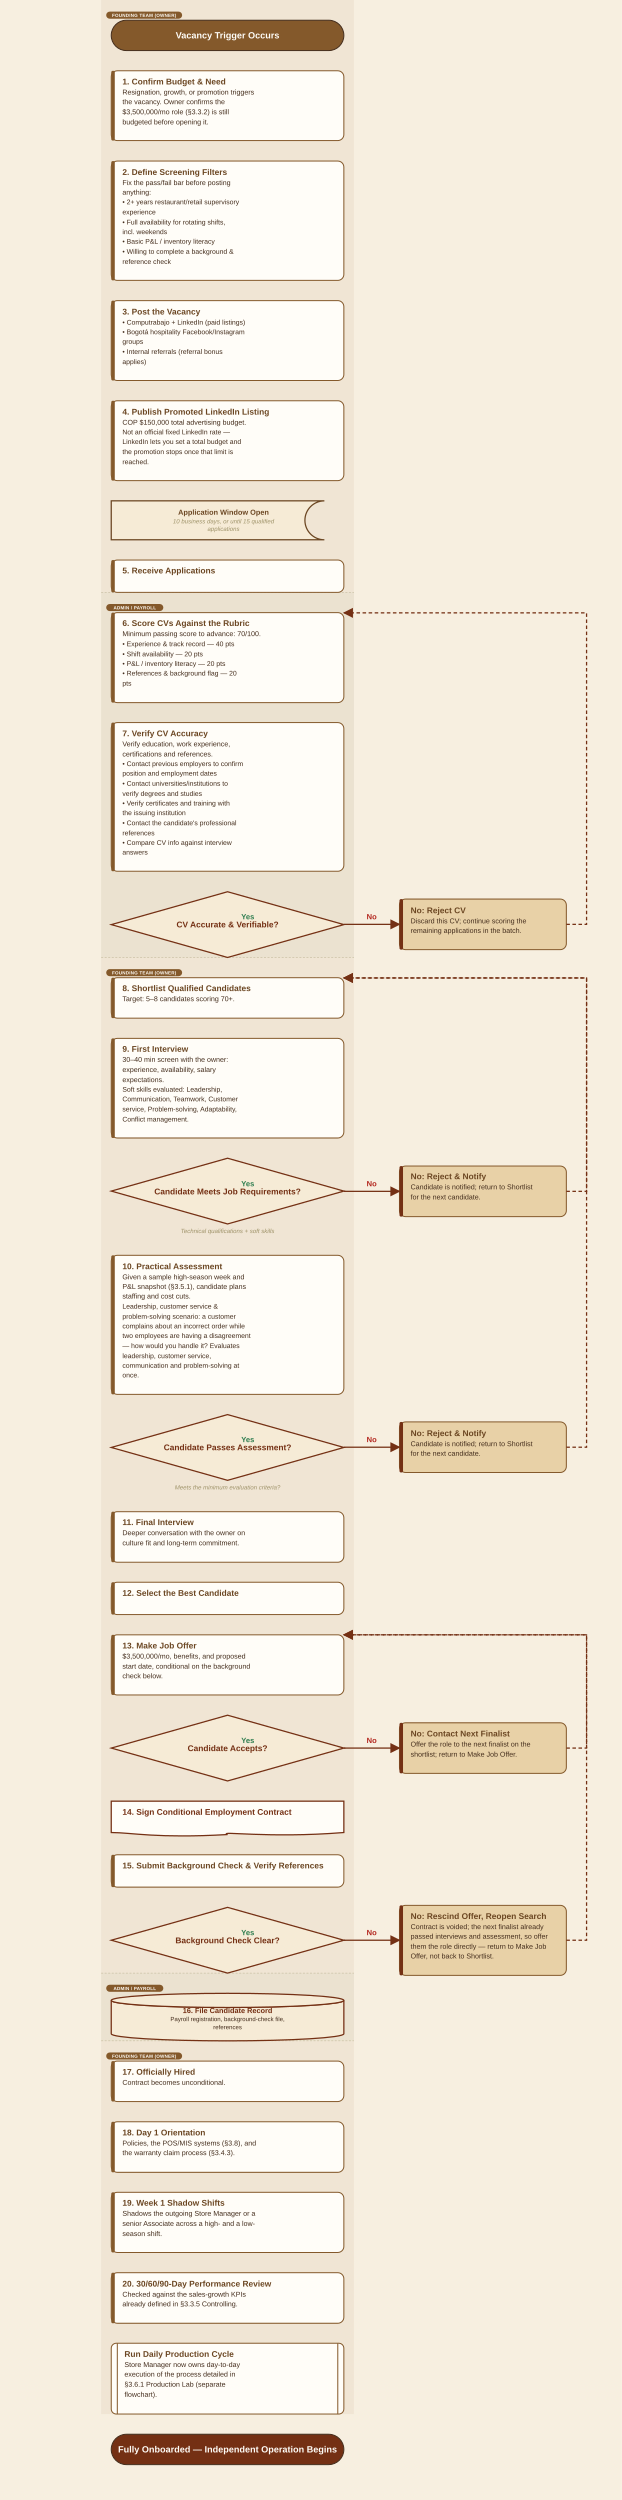
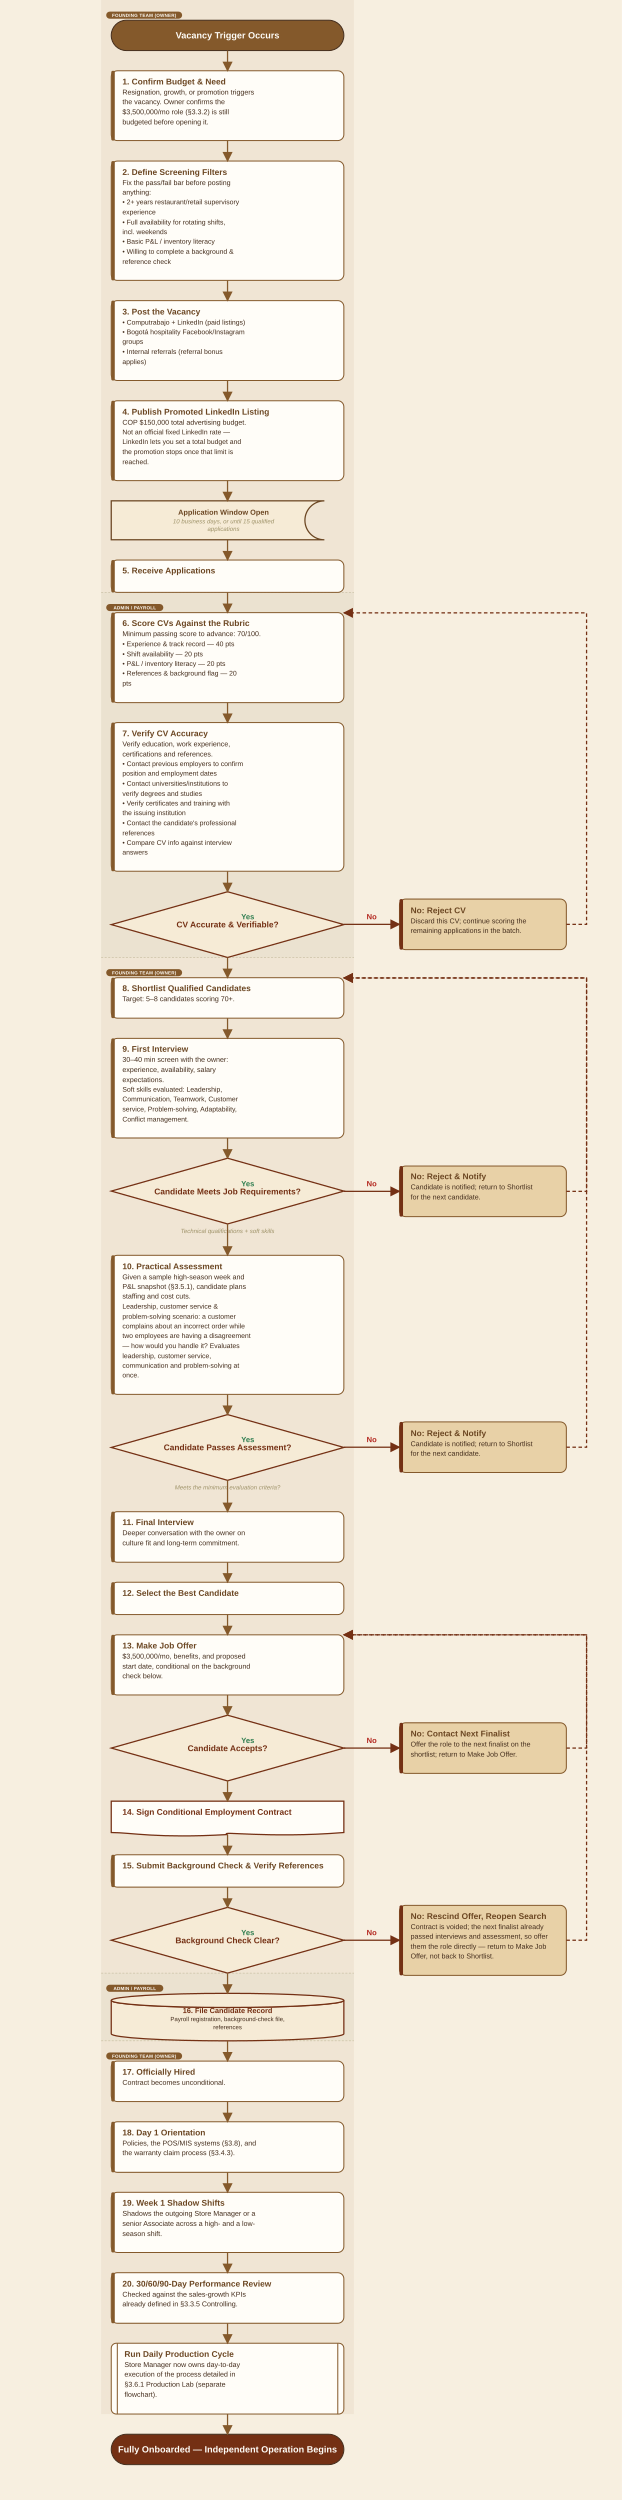
<svg xmlns="http://www.w3.org/2000/svg" viewBox="0 0 1230 4944" width="1230" height="4944" role="img" aria-label="Flowchart of the Döner Street Store Manager hiring and onboarding process, 21 steps and 5 decision points across Founding Team and Admin/Payroll swimlanes: vacancy trigger, confirm budget, define screening filters, post the vacancy, publish a promoted LinkedIn listing (COP $150,000 budget), application window, receive applications, score CVs against the rubric, verify CV accuracy (education, employers, certifications, references, interview cross-check) with a CV-accurate decision looping back to scoring on failure, shortlist candidates, first interview evaluating technical qualifications and soft skills (leadership, communication, teamwork, customer service, problem-solving, adaptability, conflict management) with a meets-requirements decision, practical assessment combining a P&amp;L/staffing scenario and a leadership/customer-service/problem-solving scenario with a passes-assessment decision, final interview, select the best candidate, make job offer with a candidate-accepts decision, sign conditional employment contract, submit background check with a background-clear decision, file candidate record, officially hired, Day 1 orientation, week 1 shadow shifts, 30/60/90-day performance review, handoff to the Production Lab flowchart, fully onboarded.">
  <rect x="0" y="0" width="1230" height="4944" fill="#E8D1A7" opacity="0.35" />
  <defs>
    <marker id="arrow" viewBox="0 0 10 10" refX="9" refY="5" markerWidth="8" markerHeight="8" orient="auto-start-reverse">
      <path d="M0,0 L10,5 L0,10 z" fill="#84592B" />
    </marker>
    <marker id="arrow-acento" viewBox="0 0 10 10" refX="9" refY="5" markerWidth="8" markerHeight="8" orient="auto-start-reverse">
      <path d="M0,0 L10,5 L0,10 z" fill="#743014" />
    </marker>
  </defs>
  <rect x="200" y="0" width="500" height="1171.5" fill="rgba(132,89,43,0.07)" />
  <rect x="210" y="23" width="150.2" height="14" rx="7" fill="#84592B" />
  <text x="285.1" y="33.5" text-anchor="middle" font-family="'Raleway', Arial, sans-serif" font-size="9" font-weight="700" letter-spacing="0.4" fill="#FFFDF8">FOUNDING TEAM (OWNER)</text>
  <rect x="200" y="1171.5" width="500" height="722.0" fill="rgba(157,145,103,0.13)" />
  <line x1="200" y1="1171.5" x2="700" y2="1171.5" stroke="#9D9167" stroke-width="1" stroke-dasharray="4,3" opacity="0.6" />
  <rect x="210" y="1194.5" width="113.0" height="14" rx="7" fill="#84592B" />
  <text x="266.5" y="1205.0" text-anchor="middle" font-family="'Raleway', Arial, sans-serif" font-size="9" font-weight="700" letter-spacing="0.4" fill="#FFFDF8">ADMIN / PAYROLL</text>
  <rect x="200" y="1893.5" width="500" height="2008.5" fill="rgba(132,89,43,0.07)" />
  <line x1="200" y1="1893.5" x2="700" y2="1893.5" stroke="#9D9167" stroke-width="1" stroke-dasharray="4,3" opacity="0.6" />
  <rect x="210" y="1916.5" width="150.2" height="14" rx="7" fill="#84592B" />
  <text x="285.1" y="1927.0" text-anchor="middle" font-family="'Raleway', Arial, sans-serif" font-size="9" font-weight="700" letter-spacing="0.4" fill="#FFFDF8">FOUNDING TEAM (OWNER)</text>
  <rect x="200" y="3902.0" width="500" height="134.0" fill="rgba(157,145,103,0.13)" />
  <line x1="200" y1="3902.0" x2="700" y2="3902.0" stroke="#9D9167" stroke-width="1" stroke-dasharray="4,3" opacity="0.6" />
  <rect x="210" y="3925.0" width="113.0" height="14" rx="7" fill="#84592B" />
  <text x="266.5" y="3935.5" text-anchor="middle" font-family="'Raleway', Arial, sans-serif" font-size="9" font-weight="700" letter-spacing="0.4" fill="#FFFDF8">ADMIN / PAYROLL</text>
  <rect x="200" y="4036.0" width="500" height="738.0" fill="rgba(132,89,43,0.07)" />
  <line x1="200" y1="4036.0" x2="700" y2="4036.0" stroke="#9D9167" stroke-width="1" stroke-dasharray="4,3" opacity="0.6" />
  <rect x="210" y="4059.0" width="150.2" height="14" rx="7" fill="#84592B" />
  <text x="285.1" y="4069.5" text-anchor="middle" font-family="'Raleway', Arial, sans-serif" font-size="9" font-weight="700" letter-spacing="0.4" fill="#FFFDF8">FOUNDING TEAM (OWNER)</text>
  <rect x="220" y="40" width="460" height="60" rx="30" ry="30" fill="#84592B" stroke="#442D1C" stroke-width="2" />
  <text x="450" y="76.0" text-anchor="middle" font-family="'Raleway', Arial, sans-serif" font-size="18" font-weight="700" fill="#FFFDF8">Vacancy Trigger Occurs</text>
  <rect x="220" y="140" width="460" height="138" rx="12" ry="12" fill="#FFFDF8" stroke="#84592B" stroke-width="2" />
  <rect x="220" y="140" width="7" height="138" rx="3" ry="3" fill="#84592B" />
  <text x="242" y="167" font-family="'Raleway', Arial, sans-serif" font-size="16.5" font-weight="700" fill="#6B4622">1. Confirm Budget &amp; Need</text>
  <text x="242" y="187" font-family="'Raleway', Arial, sans-serif" font-size="14" fill="#442D1C">Resignation, growth, or promotion triggers</text>
  <text x="242" y="206" font-family="'Raleway', Arial, sans-serif" font-size="14" fill="#442D1C">the vacancy. Owner confirms the</text>
  <text x="242" y="226" font-family="'Raleway', Arial, sans-serif" font-size="14" fill="#442D1C">$3,500,000/mo role (§3.3.2) is still</text>
  <text x="242" y="246" font-family="'Raleway', Arial, sans-serif" font-size="14" fill="#442D1C">budgeted before opening it.</text>
  <rect x="220" y="318.5" width="460" height="236" rx="12" ry="12" fill="#FFFDF8" stroke="#84592B" stroke-width="2" />
  <rect x="220" y="318.5" width="7" height="236" rx="3" ry="3" fill="#84592B" />
  <text x="242" y="346" font-family="'Raleway', Arial, sans-serif" font-size="16.5" font-weight="700" fill="#6B4622">2. Define Screening Filters</text>
  <text x="242" y="366" font-family="'Raleway', Arial, sans-serif" font-size="14" fill="#442D1C">Fix the pass/fail bar before posting</text>
  <text x="242" y="385" font-family="'Raleway', Arial, sans-serif" font-size="14" fill="#442D1C">anything:</text>
  <text x="242" y="404" font-family="'Raleway', Arial, sans-serif" font-size="13.5" fill="#442D1C">• 2+ years restaurant/retail supervisory</text>
  <text x="242" y="424" font-family="'Raleway', Arial, sans-serif" font-size="13.5" fill="#442D1C">experience</text>
  <text x="242" y="444" font-family="'Raleway', Arial, sans-serif" font-size="13.5" fill="#442D1C">• Full availability for rotating shifts,</text>
  <text x="242" y="463" font-family="'Raleway', Arial, sans-serif" font-size="13.5" fill="#442D1C">incl. weekends</text>
  <text x="242" y="482" font-family="'Raleway', Arial, sans-serif" font-size="13.5" fill="#442D1C">• Basic P&amp;L / inventory literacy</text>
  <text x="242" y="502" font-family="'Raleway', Arial, sans-serif" font-size="13.5" fill="#442D1C">• Willing to complete a background &amp;</text>
  <text x="242" y="522" font-family="'Raleway', Arial, sans-serif" font-size="13.5" fill="#442D1C">reference check</text>
  <rect x="220" y="594.5" width="460" height="158" rx="12" ry="12" fill="#FFFDF8" stroke="#84592B" stroke-width="2" />
  <rect x="220" y="594.5" width="7" height="158" rx="3" ry="3" fill="#84592B" />
  <text x="242" y="622" font-family="'Raleway', Arial, sans-serif" font-size="16.5" font-weight="700" fill="#6B4622">3. Post the Vacancy</text>
  <text x="242" y="642" font-family="'Raleway', Arial, sans-serif" font-size="13.5" fill="#442D1C">• Computrabajo + LinkedIn (paid listings)</text>
  <text x="242" y="661" font-family="'Raleway', Arial, sans-serif" font-size="13.5" fill="#442D1C">• Bogotá hospitality Facebook/Instagram</text>
  <text x="242" y="680" font-family="'Raleway', Arial, sans-serif" font-size="13.5" fill="#442D1C">groups</text>
  <text x="242" y="700" font-family="'Raleway', Arial, sans-serif" font-size="13.5" fill="#442D1C">• Internal referrals (referral bonus</text>
  <text x="242" y="720" font-family="'Raleway', Arial, sans-serif" font-size="13.5" fill="#442D1C">applies)</text>
  <rect x="220" y="792.5" width="460" height="158" rx="12" ry="12" fill="#FFFDF8" stroke="#84592B" stroke-width="2" />
  <rect x="220" y="792.5" width="7" height="158" rx="3" ry="3" fill="#84592B" />
  <text x="242" y="820" font-family="'Raleway', Arial, sans-serif" font-size="16.5" font-weight="700" fill="#6B4622">4. Publish Promoted LinkedIn Listing</text>
  <text x="242" y="840" font-family="'Raleway', Arial, sans-serif" font-size="14" fill="#442D1C">COP $150,000 total advertising budget.</text>
  <text x="242" y="859" font-family="'Raleway', Arial, sans-serif" font-size="13.5" fill="#442D1C">Not an official fixed LinkedIn rate —</text>
  <text x="242" y="878" font-family="'Raleway', Arial, sans-serif" font-size="13.5" fill="#442D1C">LinkedIn lets you set a total budget and</text>
  <text x="242" y="898" font-family="'Raleway', Arial, sans-serif" font-size="13.5" fill="#442D1C">the promotion stops once that limit is</text>
  <text x="242" y="918" font-family="'Raleway', Arial, sans-serif" font-size="13.5" fill="#442D1C">reached.</text>
  <path d="M220,1067.5 L641.5,1067.5 A38.5,38.5 0 0 1 641.5,990.5 L220,990.5 Z" fill="#F6EBD6" stroke="#6B4622" stroke-width="2.5" />
  <text x="442" y="1018" text-anchor="middle" font-family="'Raleway', Arial, sans-serif" font-size="14.5" font-weight="700" fill="#6B4622">Application Window Open</text>
  <text x="442" y="1035" text-anchor="middle" font-family="'Raleway', Arial, sans-serif" font-size="12" font-style="italic" fill="#9D9167">10 business days, or until 15 qualified</text>
  <text x="442" y="1050" text-anchor="middle" font-family="'Raleway', Arial, sans-serif" font-size="12" font-style="italic" fill="#9D9167">applications</text>
  <rect x="220" y="1107.5" width="460" height="64" rx="12" ry="12" fill="#FFFDF8" stroke="#84592B" stroke-width="2" />
  <rect x="220" y="1107.5" width="7" height="64" rx="3" ry="3" fill="#84592B" />
  <text x="242" y="1134" font-family="'Raleway', Arial, sans-serif" font-size="16.5" font-weight="700" fill="#6B4622">5. Receive Applications</text>
  <rect x="220" y="1211.5" width="460" height="178" rx="12" ry="12" fill="#FFFDF8" stroke="#84592B" stroke-width="2" />
  <rect x="220" y="1211.5" width="7" height="178" rx="3" ry="3" fill="#84592B" />
  <text x="242" y="1238" font-family="'Raleway', Arial, sans-serif" font-size="16.5" font-weight="700" fill="#6B4622">6. Score CVs Against the Rubric</text>
  <text x="242" y="1258" font-family="'Raleway', Arial, sans-serif" font-size="14" fill="#442D1C">Minimum passing score to advance: 70/100.</text>
  <text x="242" y="1278" font-family="'Raleway', Arial, sans-serif" font-size="13.5" fill="#442D1C">• Experience &amp; track record — 40 pts</text>
  <text x="242" y="1298" font-family="'Raleway', Arial, sans-serif" font-size="13.5" fill="#442D1C">• Shift availability — 20 pts</text>
  <text x="242" y="1317" font-family="'Raleway', Arial, sans-serif" font-size="13.5" fill="#442D1C">• P&amp;L / inventory literacy — 20 pts</text>
  <text x="242" y="1336" font-family="'Raleway', Arial, sans-serif" font-size="13.5" fill="#442D1C">• References &amp; background flag — 20</text>
  <text x="242" y="1356" font-family="'Raleway', Arial, sans-serif" font-size="13.5" fill="#442D1C">pts</text>
  <rect x="220" y="1429.0" width="460" height="294" rx="12" ry="12" fill="#FFFDF8" stroke="#84592B" stroke-width="2" />
  <rect x="220" y="1429.0" width="7" height="294" rx="3" ry="3" fill="#84592B" />
  <text x="242" y="1456" font-family="'Raleway', Arial, sans-serif" font-size="16.5" font-weight="700" fill="#6B4622">7. Verify CV Accuracy</text>
  <text x="242" y="1476" font-family="'Raleway', Arial, sans-serif" font-size="14" fill="#442D1C">Verify education, work experience,</text>
  <text x="242" y="1496" font-family="'Raleway', Arial, sans-serif" font-size="14" fill="#442D1C">certifications and references.</text>
  <text x="242" y="1515" font-family="'Raleway', Arial, sans-serif" font-size="13.5" fill="#442D1C">• Contact previous employers to confirm</text>
  <text x="242" y="1534" font-family="'Raleway', Arial, sans-serif" font-size="13.5" fill="#442D1C">position and employment dates</text>
  <text x="242" y="1554" font-family="'Raleway', Arial, sans-serif" font-size="13.5" fill="#442D1C">• Contact universities/institutions to</text>
  <text x="242" y="1574" font-family="'Raleway', Arial, sans-serif" font-size="13.5" fill="#442D1C">verify degrees and studies</text>
  <text x="242" y="1593" font-family="'Raleway', Arial, sans-serif" font-size="13.5" fill="#442D1C">• Verify certificates and training with</text>
  <text x="242" y="1612" font-family="'Raleway', Arial, sans-serif" font-size="13.5" fill="#442D1C">the issuing institution</text>
  <text x="242" y="1632" font-family="'Raleway', Arial, sans-serif" font-size="13.5" fill="#442D1C">• Contact the candidate's professional</text>
  <text x="242" y="1652" font-family="'Raleway', Arial, sans-serif" font-size="13.5" fill="#442D1C">references</text>
  <text x="242" y="1671" font-family="'Raleway', Arial, sans-serif" font-size="13.5" fill="#442D1C">• Compare CV info against interview</text>
  <text x="242" y="1690" font-family="'Raleway', Arial, sans-serif" font-size="13.5" fill="#442D1C">answers</text>
  <polygon points="450,1763.5 680,1828.5 450,1893.5 220,1828.5" fill="#F6EBD6" stroke="#743014" stroke-width="2.5" />
  <text x="450" y="1834" text-anchor="middle" font-family="'Raleway', Arial, sans-serif" font-size="16.5" font-weight="700" fill="#743014">CV Accurate &amp; Verifiable?</text>
  <text x="490" y="1818" text-anchor="middle" font-family="'Raleway', Arial, sans-serif" font-size="15" font-weight="700" fill="#2E7D4F">Yes</text>
  <rect x="790" y="1778" width="330" height="100" rx="12" ry="12" fill="#E8D1A7" stroke="#84592B" stroke-width="2" />
  <rect x="790" y="1778" width="7" height="100" rx="3" ry="3" fill="#743014" />
  <text x="812" y="1806" font-family="'Raleway', Arial, sans-serif" font-size="16.5" font-weight="700" fill="#6B4622">No: Reject CV</text>
  <text x="812" y="1826" font-family="'Raleway', Arial, sans-serif" font-size="14" fill="#442D1C">Discard this CV; continue scoring the</text>
  <text x="812" y="1845" font-family="'Raleway', Arial, sans-serif" font-size="14" fill="#442D1C">remaining applications in the batch.</text>
  <path d="M680,1828 L790,1828" fill="none" stroke="#743014" stroke-width="2.5" marker-end="url(#arrow-acento)" />
  <text x="735" y="1818" text-anchor="middle" font-family="'Raleway', Arial, sans-serif" font-size="15" font-weight="700" fill="#B3261E">No</text>
  <path d="M1120,1828 L1160,1828 L1160,1212 L680,1212" fill="none" stroke="#743014" stroke-width="2.5" stroke-dasharray="7,5" marker-end="url(#arrow-acento)" />
  <rect x="220" y="1933.5" width="460" height="80" rx="12" ry="12" fill="#FFFDF8" stroke="#84592B" stroke-width="2" />
  <rect x="220" y="1933.5" width="7" height="80" rx="3" ry="3" fill="#84592B" />
  <text x="242" y="1960" font-family="'Raleway', Arial, sans-serif" font-size="16.5" font-weight="700" fill="#6B4622">8. Shortlist Qualified Candidates</text>
  <text x="242" y="1980" font-family="'Raleway', Arial, sans-serif" font-size="14" fill="#442D1C">Target: 5–8 candidates scoring 70+.</text>
  <rect x="220" y="2053.5" width="460" height="197" rx="12" ry="12" fill="#FFFDF8" stroke="#84592B" stroke-width="2" />
  <rect x="220" y="2053.5" width="7" height="197" rx="3" ry="3" fill="#84592B" />
  <text x="242" y="2080" font-family="'Raleway', Arial, sans-serif" font-size="16.5" font-weight="700" fill="#6B4622">9. First Interview</text>
  <text x="242" y="2100" font-family="'Raleway', Arial, sans-serif" font-size="14" fill="#442D1C">30–40 min screen with the owner:</text>
  <text x="242" y="2120" font-family="'Raleway', Arial, sans-serif" font-size="14" fill="#442D1C">experience, availability, salary</text>
  <text x="242" y="2140" font-family="'Raleway', Arial, sans-serif" font-size="14" fill="#442D1C">expectations.</text>
  <text x="242" y="2159" font-family="'Raleway', Arial, sans-serif" font-size="13.5" fill="#442D1C">Soft skills evaluated: Leadership,</text>
  <text x="242" y="2178" font-family="'Raleway', Arial, sans-serif" font-size="13.5" fill="#442D1C">Communication, Teamwork, Customer</text>
  <text x="242" y="2198" font-family="'Raleway', Arial, sans-serif" font-size="13.5" fill="#442D1C">service, Problem-solving, Adaptability,</text>
  <text x="242" y="2218" font-family="'Raleway', Arial, sans-serif" font-size="13.5" fill="#442D1C">Conflict management.</text>
  <polygon points="450,2290.5 680,2355.5 450,2420.5 220,2355.5" fill="#F6EBD6" stroke="#743014" stroke-width="2.5" />
  <text x="450" y="2362" text-anchor="middle" font-family="'Raleway', Arial, sans-serif" font-size="16.5" font-weight="700" fill="#743014">Candidate Meets Job Requirements?</text>
  <text x="450" y="2438.5" text-anchor="middle" font-family="'Raleway', Arial, sans-serif" font-size="12" font-style="italic" fill="#9D9167">Technical qualifications + soft skills</text>
  <text x="490" y="2346" text-anchor="middle" font-family="'Raleway', Arial, sans-serif" font-size="15" font-weight="700" fill="#2E7D4F">Yes</text>
  <rect x="790" y="2306" width="330" height="100" rx="12" ry="12" fill="#E8D1A7" stroke="#84592B" stroke-width="2" />
  <rect x="790" y="2306" width="7" height="100" rx="3" ry="3" fill="#743014" />
  <text x="812" y="2332" font-family="'Raleway', Arial, sans-serif" font-size="16.5" font-weight="700" fill="#6B4622">No: Reject &amp; Notify</text>
  <text x="812" y="2352" font-family="'Raleway', Arial, sans-serif" font-size="14" fill="#442D1C">Candidate is notified; return to Shortlist</text>
  <text x="812" y="2372" font-family="'Raleway', Arial, sans-serif" font-size="14" fill="#442D1C">for the next candidate.</text>
  <path d="M680,2356 L790,2356" fill="none" stroke="#743014" stroke-width="2.5" marker-end="url(#arrow-acento)" />
  <text x="735" y="2346" text-anchor="middle" font-family="'Raleway', Arial, sans-serif" font-size="15" font-weight="700" fill="#B3261E">No</text>
  <path d="M1120,2356 L1160,2356 L1160,1934 L680,1934" fill="none" stroke="#743014" stroke-width="2.5" stroke-dasharray="7,5" marker-end="url(#arrow-acento)" />
  <rect x="220" y="2482.5" width="460" height="275" rx="12" ry="12" fill="#FFFDF8" stroke="#84592B" stroke-width="2" />
  <rect x="220" y="2482.5" width="7" height="275" rx="3" ry="3" fill="#84592B" />
  <text x="242" y="2510" font-family="'Raleway', Arial, sans-serif" font-size="16.5" font-weight="700" fill="#6B4622">10. Practical Assessment</text>
  <text x="242" y="2530" font-family="'Raleway', Arial, sans-serif" font-size="14" fill="#442D1C">Given a sample high-season week and</text>
  <text x="242" y="2549" font-family="'Raleway', Arial, sans-serif" font-size="14" fill="#442D1C">P&amp;L snapshot (§3.5.1), candidate plans</text>
  <text x="242" y="2568" font-family="'Raleway', Arial, sans-serif" font-size="14" fill="#442D1C">staffing and cost cuts.</text>
  <text x="242" y="2588" font-family="'Raleway', Arial, sans-serif" font-size="13.5" fill="#442D1C">Leadership, customer service &amp;</text>
  <text x="242" y="2608" font-family="'Raleway', Arial, sans-serif" font-size="13.5" fill="#442D1C">problem-solving scenario: a customer</text>
  <text x="242" y="2627" font-family="'Raleway', Arial, sans-serif" font-size="13.5" fill="#442D1C">complains about an incorrect order while</text>
  <text x="242" y="2646" font-family="'Raleway', Arial, sans-serif" font-size="13.5" fill="#442D1C">two employees are having a disagreement</text>
  <text x="242" y="2666" font-family="'Raleway', Arial, sans-serif" font-size="13.5" fill="#442D1C">— how would you handle it? Evaluates</text>
  <text x="242" y="2686" font-family="'Raleway', Arial, sans-serif" font-size="13.5" fill="#442D1C">leadership, customer service,</text>
  <text x="242" y="2705" font-family="'Raleway', Arial, sans-serif" font-size="13.5" fill="#442D1C">communication and problem-solving at</text>
  <text x="242" y="2724" font-family="'Raleway', Arial, sans-serif" font-size="13.5" fill="#442D1C">once.</text>
  <polygon points="450,2797.5 680,2862.5 450,2927.5 220,2862.5" fill="#F6EBD6" stroke="#743014" stroke-width="2.5" />
  <text x="450" y="2868" text-anchor="middle" font-family="'Raleway', Arial, sans-serif" font-size="16.5" font-weight="700" fill="#743014">Candidate Passes Assessment?</text>
  <text x="450" y="2945.5" text-anchor="middle" font-family="'Raleway', Arial, sans-serif" font-size="12" font-style="italic" fill="#9D9167">Meets the minimum evaluation criteria?</text>
  <text x="490" y="2852" text-anchor="middle" font-family="'Raleway', Arial, sans-serif" font-size="15" font-weight="700" fill="#2E7D4F">Yes</text>
  <rect x="790" y="2812" width="330" height="100" rx="12" ry="12" fill="#E8D1A7" stroke="#84592B" stroke-width="2" />
  <rect x="790" y="2812" width="7" height="100" rx="3" ry="3" fill="#743014" />
  <text x="812" y="2840" font-family="'Raleway', Arial, sans-serif" font-size="16.5" font-weight="700" fill="#6B4622">No: Reject &amp; Notify</text>
  <text x="812" y="2860" font-family="'Raleway', Arial, sans-serif" font-size="14" fill="#442D1C">Candidate is notified; return to Shortlist</text>
  <text x="812" y="2879" font-family="'Raleway', Arial, sans-serif" font-size="14" fill="#442D1C">for the next candidate.</text>
  <path d="M680,2862 L790,2862" fill="none" stroke="#743014" stroke-width="2.5" marker-end="url(#arrow-acento)" />
  <text x="735" y="2852" text-anchor="middle" font-family="'Raleway', Arial, sans-serif" font-size="15" font-weight="700" fill="#B3261E">No</text>
  <path d="M1120,2862 L1160,2862 L1160,1934 L680,1934" fill="none" stroke="#743014" stroke-width="2.5" stroke-dasharray="7,5" marker-end="url(#arrow-acento)" />
  <rect x="220" y="2989.5" width="460" height="100" rx="12" ry="12" fill="#FFFDF8" stroke="#84592B" stroke-width="2" />
  <rect x="220" y="2989.5" width="7" height="100" rx="3" ry="3" fill="#84592B" />
  <text x="242" y="3016" font-family="'Raleway', Arial, sans-serif" font-size="16.5" font-weight="700" fill="#6B4622">11. Final Interview</text>
  <text x="242" y="3036" font-family="'Raleway', Arial, sans-serif" font-size="14" fill="#442D1C">Deeper conversation with the owner on</text>
  <text x="242" y="3056" font-family="'Raleway', Arial, sans-serif" font-size="14" fill="#442D1C">culture fit and long-term commitment.</text>
  <rect x="220" y="3129.0" width="460" height="64" rx="12" ry="12" fill="#FFFDF8" stroke="#84592B" stroke-width="2" />
  <rect x="220" y="3129.0" width="7" height="64" rx="3" ry="3" fill="#84592B" />
  <text x="242" y="3156" font-family="'Raleway', Arial, sans-serif" font-size="16.5" font-weight="700" fill="#6B4622">12. Select the Best Candidate</text>
  <rect x="220" y="3233.0" width="460" height="119" rx="12" ry="12" fill="#FFFDF8" stroke="#84592B" stroke-width="2" />
  <rect x="220" y="3233.0" width="7" height="119" rx="3" ry="3" fill="#84592B" />
  <text x="242" y="3260" font-family="'Raleway', Arial, sans-serif" font-size="16.5" font-weight="700" fill="#6B4622">13. Make Job Offer</text>
  <text x="242" y="3280" font-family="'Raleway', Arial, sans-serif" font-size="14" fill="#442D1C">$3,500,000/mo, benefits, and proposed</text>
  <text x="242" y="3300" font-family="'Raleway', Arial, sans-serif" font-size="14" fill="#442D1C">start date, conditional on the background</text>
  <text x="242" y="3319" font-family="'Raleway', Arial, sans-serif" font-size="14" fill="#442D1C">check below.</text>
  <polygon points="450,3392.0 680,3457.0 450,3522.0 220,3457.0" fill="#F6EBD6" stroke="#743014" stroke-width="2.5" />
  <text x="450" y="3463" text-anchor="middle" font-family="'Raleway', Arial, sans-serif" font-size="16.5" font-weight="700" fill="#743014">Candidate Accepts?</text>
  <text x="490" y="3447" text-anchor="middle" font-family="'Raleway', Arial, sans-serif" font-size="15" font-weight="700" fill="#2E7D4F">Yes</text>
  <rect x="790" y="3407" width="330" height="100" rx="12" ry="12" fill="#E8D1A7" stroke="#84592B" stroke-width="2" />
  <rect x="790" y="3407" width="7" height="100" rx="3" ry="3" fill="#743014" />
  <text x="812" y="3434" font-family="'Raleway', Arial, sans-serif" font-size="16.5" font-weight="700" fill="#6B4622">No: Contact Next Finalist</text>
  <text x="812" y="3454" font-family="'Raleway', Arial, sans-serif" font-size="14" fill="#442D1C">Offer the role to the next finalist on the</text>
  <text x="812" y="3474" font-family="'Raleway', Arial, sans-serif" font-size="14" fill="#442D1C">shortlist; return to Make Job Offer.</text>
  <path d="M680,3457 L790,3457" fill="none" stroke="#743014" stroke-width="2.5" marker-end="url(#arrow-acento)" />
  <text x="735" y="3447" text-anchor="middle" font-family="'Raleway', Arial, sans-serif" font-size="15" font-weight="700" fill="#B3261E">No</text>
  <path d="M1120,3457 L1160,3457 L1160,3233 L680,3233" fill="none" stroke="#743014" stroke-width="2.5" stroke-dasharray="7,5" marker-end="url(#arrow-acento)" />
  <path d="M220,3562.0 L680,3562.0 L680,3624.0 C530,3636.0 430,3620.0 450,3628.0 C310,3636.0 260,3624.0 220,3624.0 Z" fill="#FFFDF8" stroke="#743014" stroke-width="2.5" />
  <text x="242" y="3589" font-family="'Raleway', Arial, sans-serif" font-size="16.5" font-weight="700" fill="#743014">14. Sign Conditional Employment Contract</text>
  <rect x="220" y="3668.0" width="460" height="64" rx="12" ry="12" fill="#FFFDF8" stroke="#84592B" stroke-width="2" />
  <rect x="220" y="3668.0" width="7" height="64" rx="3" ry="3" fill="#84592B" />
  <text x="242" y="3695" font-family="'Raleway', Arial, sans-serif" font-size="16.5" font-weight="700" fill="#6B4622">15. Submit Background Check &amp; Verify References</text>
  <polygon points="450,3772.0 680,3837.0 450,3902.0 220,3837.0" fill="#F6EBD6" stroke="#743014" stroke-width="2.5" />
  <text x="450" y="3843" text-anchor="middle" font-family="'Raleway', Arial, sans-serif" font-size="16.5" font-weight="700" fill="#743014">Background Check Clear?</text>
  <text x="490" y="3827" text-anchor="middle" font-family="'Raleway', Arial, sans-serif" font-size="15" font-weight="700" fill="#2E7D4F">Yes</text>
  <rect x="790" y="3768" width="330" height="138.5" rx="12" ry="12" fill="#E8D1A7" stroke="#84592B" stroke-width="2" />
  <rect x="790" y="3768" width="7" height="138.5" rx="3" ry="3" fill="#743014" />
  <text x="812" y="3795" font-family="'Raleway', Arial, sans-serif" font-size="16.5" font-weight="700" fill="#6B4622">No: Rescind Offer, Reopen Search</text>
  <text x="812" y="3815" font-family="'Raleway', Arial, sans-serif" font-size="14" fill="#442D1C">Contract is voided; the next finalist already</text>
  <text x="812" y="3834" font-family="'Raleway', Arial, sans-serif" font-size="14" fill="#442D1C">passed interviews and assessment, so offer</text>
  <text x="812" y="3854" font-family="'Raleway', Arial, sans-serif" font-size="14" fill="#442D1C">them the role directly — return to Make Job</text>
  <text x="812" y="3873" font-family="'Raleway', Arial, sans-serif" font-size="14" fill="#442D1C">Offer, not back to Shortlist.</text>
  <path d="M680,3837 L790,3837" fill="none" stroke="#743014" stroke-width="2.5" marker-end="url(#arrow-acento)" />
  <text x="735" y="3827" text-anchor="middle" font-family="'Raleway', Arial, sans-serif" font-size="15" font-weight="700" fill="#B3261E">No</text>
  <path d="M1120,3837 L1160,3837 L1160,3233 L680,3233" fill="none" stroke="#743014" stroke-width="2.5" stroke-dasharray="7,5" marker-end="url(#arrow-acento)" />
  <path d="M220,3956.0 A230,14 0 0 0 680,3956.0 L680,4022.0 A230,14 0 0 1 220,4022.0 Z" fill="#F6EBD6" stroke="#743014" stroke-width="2.5" />
  <ellipse cx="450" cy="3956.0" rx="230" ry="14" fill="#F6EBD6" stroke="#743014" stroke-width="2.5" />
  <text x="450" y="3981" text-anchor="middle" font-family="'Raleway', Arial, sans-serif" font-size="14.5" font-weight="700" fill="#743014">16. File Candidate Record</text>
  <text x="450" y="3997" text-anchor="middle" font-family="'Raleway', Arial, sans-serif" font-size="12" fill="#442D1C">Payroll registration, background-check file,</text>
  <text x="450" y="4013" text-anchor="middle" font-family="'Raleway', Arial, sans-serif" font-size="12" fill="#442D1C">references</text>
  <rect x="220" y="4076.0" width="460" height="80" rx="12" ry="12" fill="#FFFDF8" stroke="#84592B" stroke-width="2" />
  <rect x="220" y="4076.0" width="7" height="80" rx="3" ry="3" fill="#84592B" />
  <text x="242" y="4103" font-family="'Raleway', Arial, sans-serif" font-size="16.5" font-weight="700" fill="#6B4622">17. Officially Hired</text>
  <text x="242" y="4123" font-family="'Raleway', Arial, sans-serif" font-size="14" fill="#442D1C">Contract becomes unconditional.</text>
  <rect x="220" y="4196.0" width="460" height="100" rx="12" ry="12" fill="#FFFDF8" stroke="#84592B" stroke-width="2" />
  <rect x="220" y="4196.0" width="7" height="100" rx="3" ry="3" fill="#84592B" />
  <text x="242" y="4223" font-family="'Raleway', Arial, sans-serif" font-size="16.5" font-weight="700" fill="#6B4622">18. Day 1 Orientation</text>
  <text x="242" y="4243" font-family="'Raleway', Arial, sans-serif" font-size="14" fill="#442D1C">Policies, the POS/MIS systems (§3.8), and</text>
  <text x="242" y="4262" font-family="'Raleway', Arial, sans-serif" font-size="14" fill="#442D1C">the warranty claim process (§3.4.3).</text>
  <rect x="220" y="4335.5" width="460" height="119" rx="12" ry="12" fill="#FFFDF8" stroke="#84592B" stroke-width="2" />
  <rect x="220" y="4335.5" width="7" height="119" rx="3" ry="3" fill="#84592B" />
  <text x="242" y="4362" font-family="'Raleway', Arial, sans-serif" font-size="16.5" font-weight="700" fill="#6B4622">19. Week 1 Shadow Shifts</text>
  <text x="242" y="4382" font-family="'Raleway', Arial, sans-serif" font-size="14" fill="#442D1C">Shadows the outgoing Store Manager or a</text>
  <text x="242" y="4402" font-family="'Raleway', Arial, sans-serif" font-size="14" fill="#442D1C">senior Associate across a high- and a low-</text>
  <text x="242" y="4422" font-family="'Raleway', Arial, sans-serif" font-size="14" fill="#442D1C">season shift.</text>
  <rect x="220" y="4494.5" width="460" height="100" rx="12" ry="12" fill="#FFFDF8" stroke="#84592B" stroke-width="2" />
  <rect x="220" y="4494.5" width="7" height="100" rx="3" ry="3" fill="#84592B" />
  <text x="242" y="4522" font-family="'Raleway', Arial, sans-serif" font-size="16.5" font-weight="700" fill="#6B4622">20. 30/60/90-Day Performance Review</text>
  <text x="242" y="4542" font-family="'Raleway', Arial, sans-serif" font-size="14" fill="#442D1C">Checked against the sales-growth KPIs</text>
  <text x="242" y="4561" font-family="'Raleway', Arial, sans-serif" font-size="14" fill="#442D1C">already defined in §3.3.5 Controlling.</text>
  <rect x="220" y="4634.0" width="460" height="140" rx="10" ry="10" fill="#FFFDF8" stroke="#84592B" stroke-width="2" />
  <line x1="232" y1="4634.0" x2="232" y2="4774.0" stroke="#84592B" stroke-width="2" />
  <line x1="668" y1="4634.0" x2="668" y2="4774.0" stroke="#84592B" stroke-width="2" />
  <text x="246" y="4661" font-family="'Raleway', Arial, sans-serif" font-size="16.5" font-weight="700" fill="#6B4622">Run Daily Production Cycle</text>
  <text x="246" y="4681" font-family="'Raleway', Arial, sans-serif" font-size="14" fill="#442D1C">Store Manager now owns day-to-day</text>
  <text x="246" y="4700" font-family="'Raleway', Arial, sans-serif" font-size="14" fill="#442D1C">execution of the process detailed in</text>
  <text x="246" y="4720" font-family="'Raleway', Arial, sans-serif" font-size="14" fill="#442D1C">§3.6.1 Production Lab (separate</text>
  <text x="246" y="4740" font-family="'Raleway', Arial, sans-serif" font-size="14" fill="#442D1C">flowchart).</text>
  <rect x="220" y="4814.0" width="460" height="60" rx="30" ry="30" fill="#743014" stroke="#442D1C" stroke-width="2" />
  <text x="450" y="4850.0" text-anchor="middle" font-family="'Raleway', Arial, sans-serif" font-size="18" font-weight="700" fill="#FFFDF8">Fully Onboarded — Independent Operation Begins</text>
+   <line x1="450" y1="100" x2="450" y2="140" stroke="#84592B" stroke-width="2.5" marker-end="url(#arrow)" />
+   <line x1="450" y1="278" x2="450" y2="318.5" stroke="#84592B" stroke-width="2.5" marker-end="url(#arrow)" />
+   <line x1="450" y1="554.5" x2="450" y2="594.5" stroke="#84592B" stroke-width="2.5" marker-end="url(#arrow)" />
+   <line x1="450" y1="752.5" x2="450" y2="792.5" stroke="#84592B" stroke-width="2.5" marker-end="url(#arrow)" />
+   <line x1="450" y1="950.5" x2="450" y2="990.5" stroke="#84592B" stroke-width="2.5" marker-end="url(#arrow)" />
+   <line x1="450" y1="1067.5" x2="450" y2="1107.5" stroke="#84592B" stroke-width="2.5" marker-end="url(#arrow)" />
+   <line x1="450" y1="1171.5" x2="450" y2="1211.5" stroke="#84592B" stroke-width="2.5" marker-end="url(#arrow)" />
+   <line x1="450" y1="1389.5" x2="450" y2="1429.0" stroke="#84592B" stroke-width="2.5" marker-end="url(#arrow)" />
+   <line x1="450" y1="1723.0" x2="450" y2="1763.5" stroke="#84592B" stroke-width="2.5" marker-end="url(#arrow)" />
+   <line x1="450" y1="1893.5" x2="450" y2="1933.5" stroke="#84592B" stroke-width="2.5" marker-end="url(#arrow)" />
+   <line x1="450" y1="2013.5" x2="450" y2="2053.5" stroke="#84592B" stroke-width="2.5" marker-end="url(#arrow)" />
+   <line x1="450" y1="2250.5" x2="450" y2="2290.5" stroke="#84592B" stroke-width="2.5" marker-end="url(#arrow)" />
+   <line x1="450" y1="2420.5" x2="450" y2="2482.5" stroke="#84592B" stroke-width="2.5" marker-end="url(#arrow)" />
+   <line x1="450" y1="2757.5" x2="450" y2="2797.5" stroke="#84592B" stroke-width="2.5" marker-end="url(#arrow)" />
+   <line x1="450" y1="2927.5" x2="450" y2="2989.5" stroke="#84592B" stroke-width="2.5" marker-end="url(#arrow)" />
+   <line x1="450" y1="3089.5" x2="450" y2="3129.0" stroke="#84592B" stroke-width="2.5" marker-end="url(#arrow)" />
+   <line x1="450" y1="3193.0" x2="450" y2="3233.0" stroke="#84592B" stroke-width="2.5" marker-end="url(#arrow)" />
+   <line x1="450" y1="3352.0" x2="450" y2="3392.0" stroke="#84592B" stroke-width="2.5" marker-end="url(#arrow)" />
+   <line x1="450" y1="3522.0" x2="450" y2="3562.0" stroke="#84592B" stroke-width="2.5" marker-end="url(#arrow)" />
+   <line x1="450" y1="3628.0" x2="450" y2="3668.0" stroke="#84592B" stroke-width="2.5" marker-end="url(#arrow)" />
+   <line x1="450" y1="3732.0" x2="450" y2="3772.0" stroke="#84592B" stroke-width="2.5" marker-end="url(#arrow)" />
+   <line x1="450" y1="3902.0" x2="450" y2="3942.0" stroke="#84592B" stroke-width="2.5" marker-end="url(#arrow)" />
+   <line x1="450" y1="4036.0" x2="450" y2="4076.0" stroke="#84592B" stroke-width="2.5" marker-end="url(#arrow)" />
+   <line x1="450" y1="4156.0" x2="450" y2="4196.0" stroke="#84592B" stroke-width="2.5" marker-end="url(#arrow)" />
+   <line x1="450" y1="4296.0" x2="450" y2="4335.5" stroke="#84592B" stroke-width="2.5" marker-end="url(#arrow)" />
+   <line x1="450" y1="4454.5" x2="450" y2="4494.5" stroke="#84592B" stroke-width="2.5" marker-end="url(#arrow)" />
+   <line x1="450" y1="4594.5" x2="450" y2="4634.0" stroke="#84592B" stroke-width="2.5" marker-end="url(#arrow)" />
+   <line x1="450" y1="4774.0" x2="450" y2="4814.0" stroke="#84592B" stroke-width="2.5" marker-end="url(#arrow)" />
</svg>
